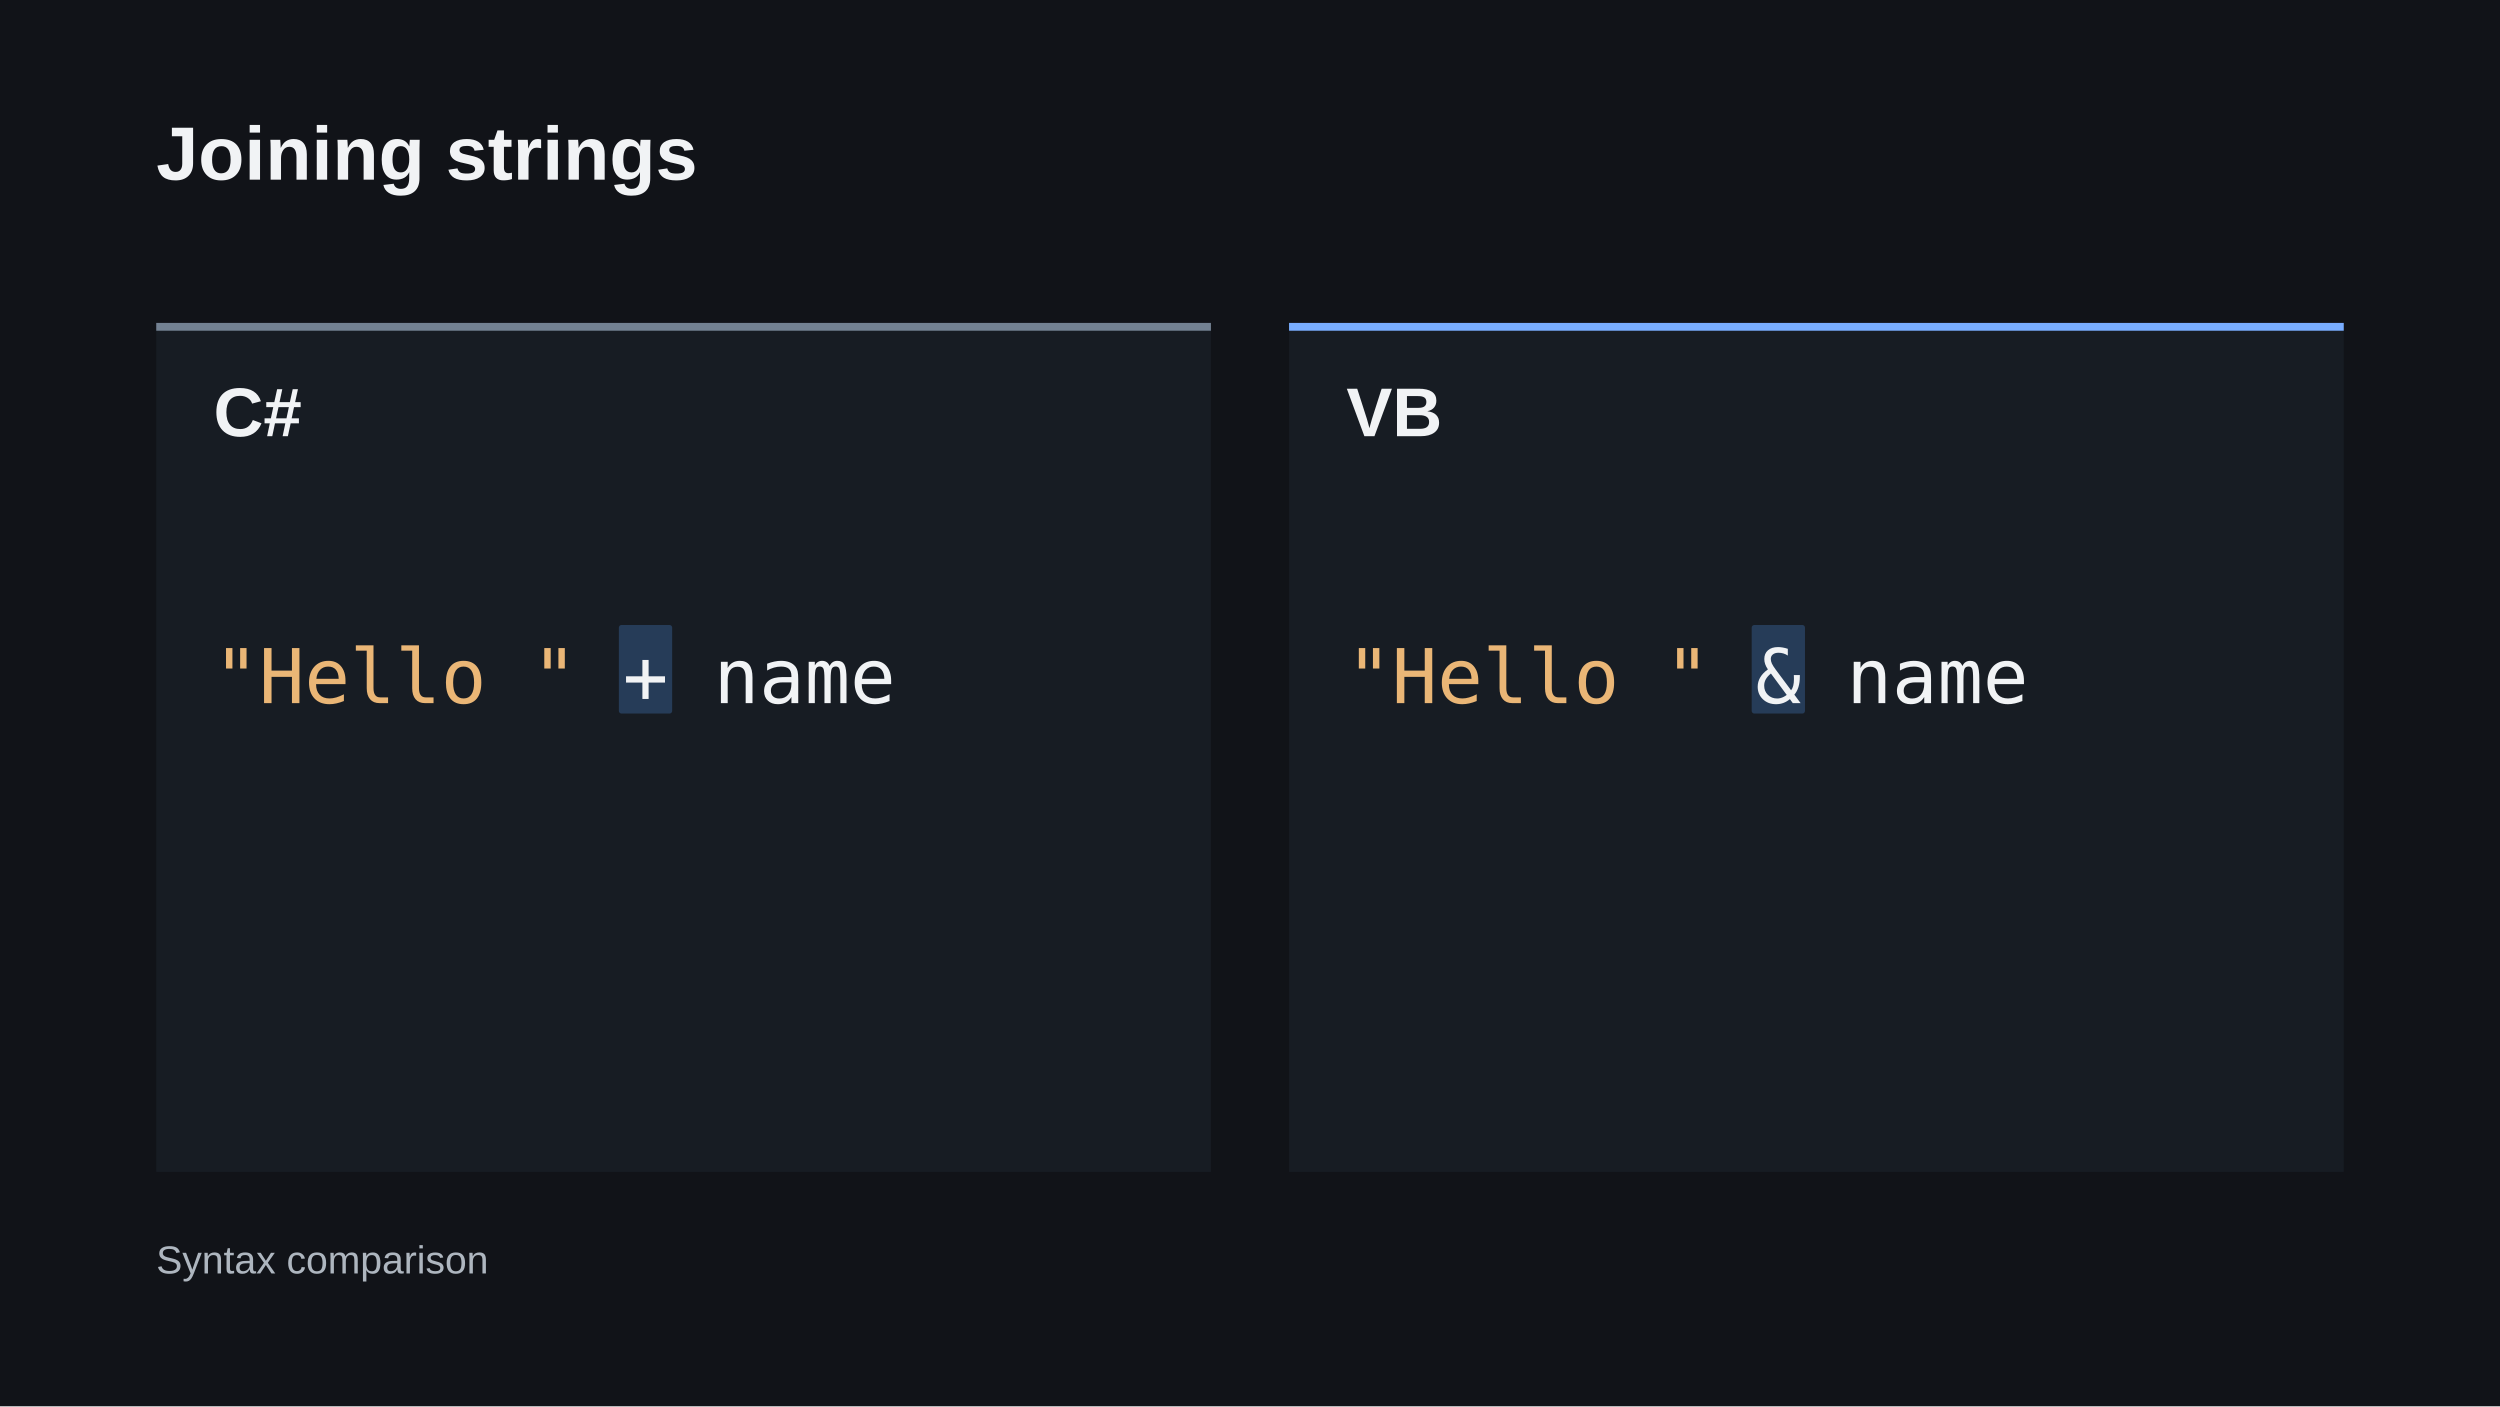
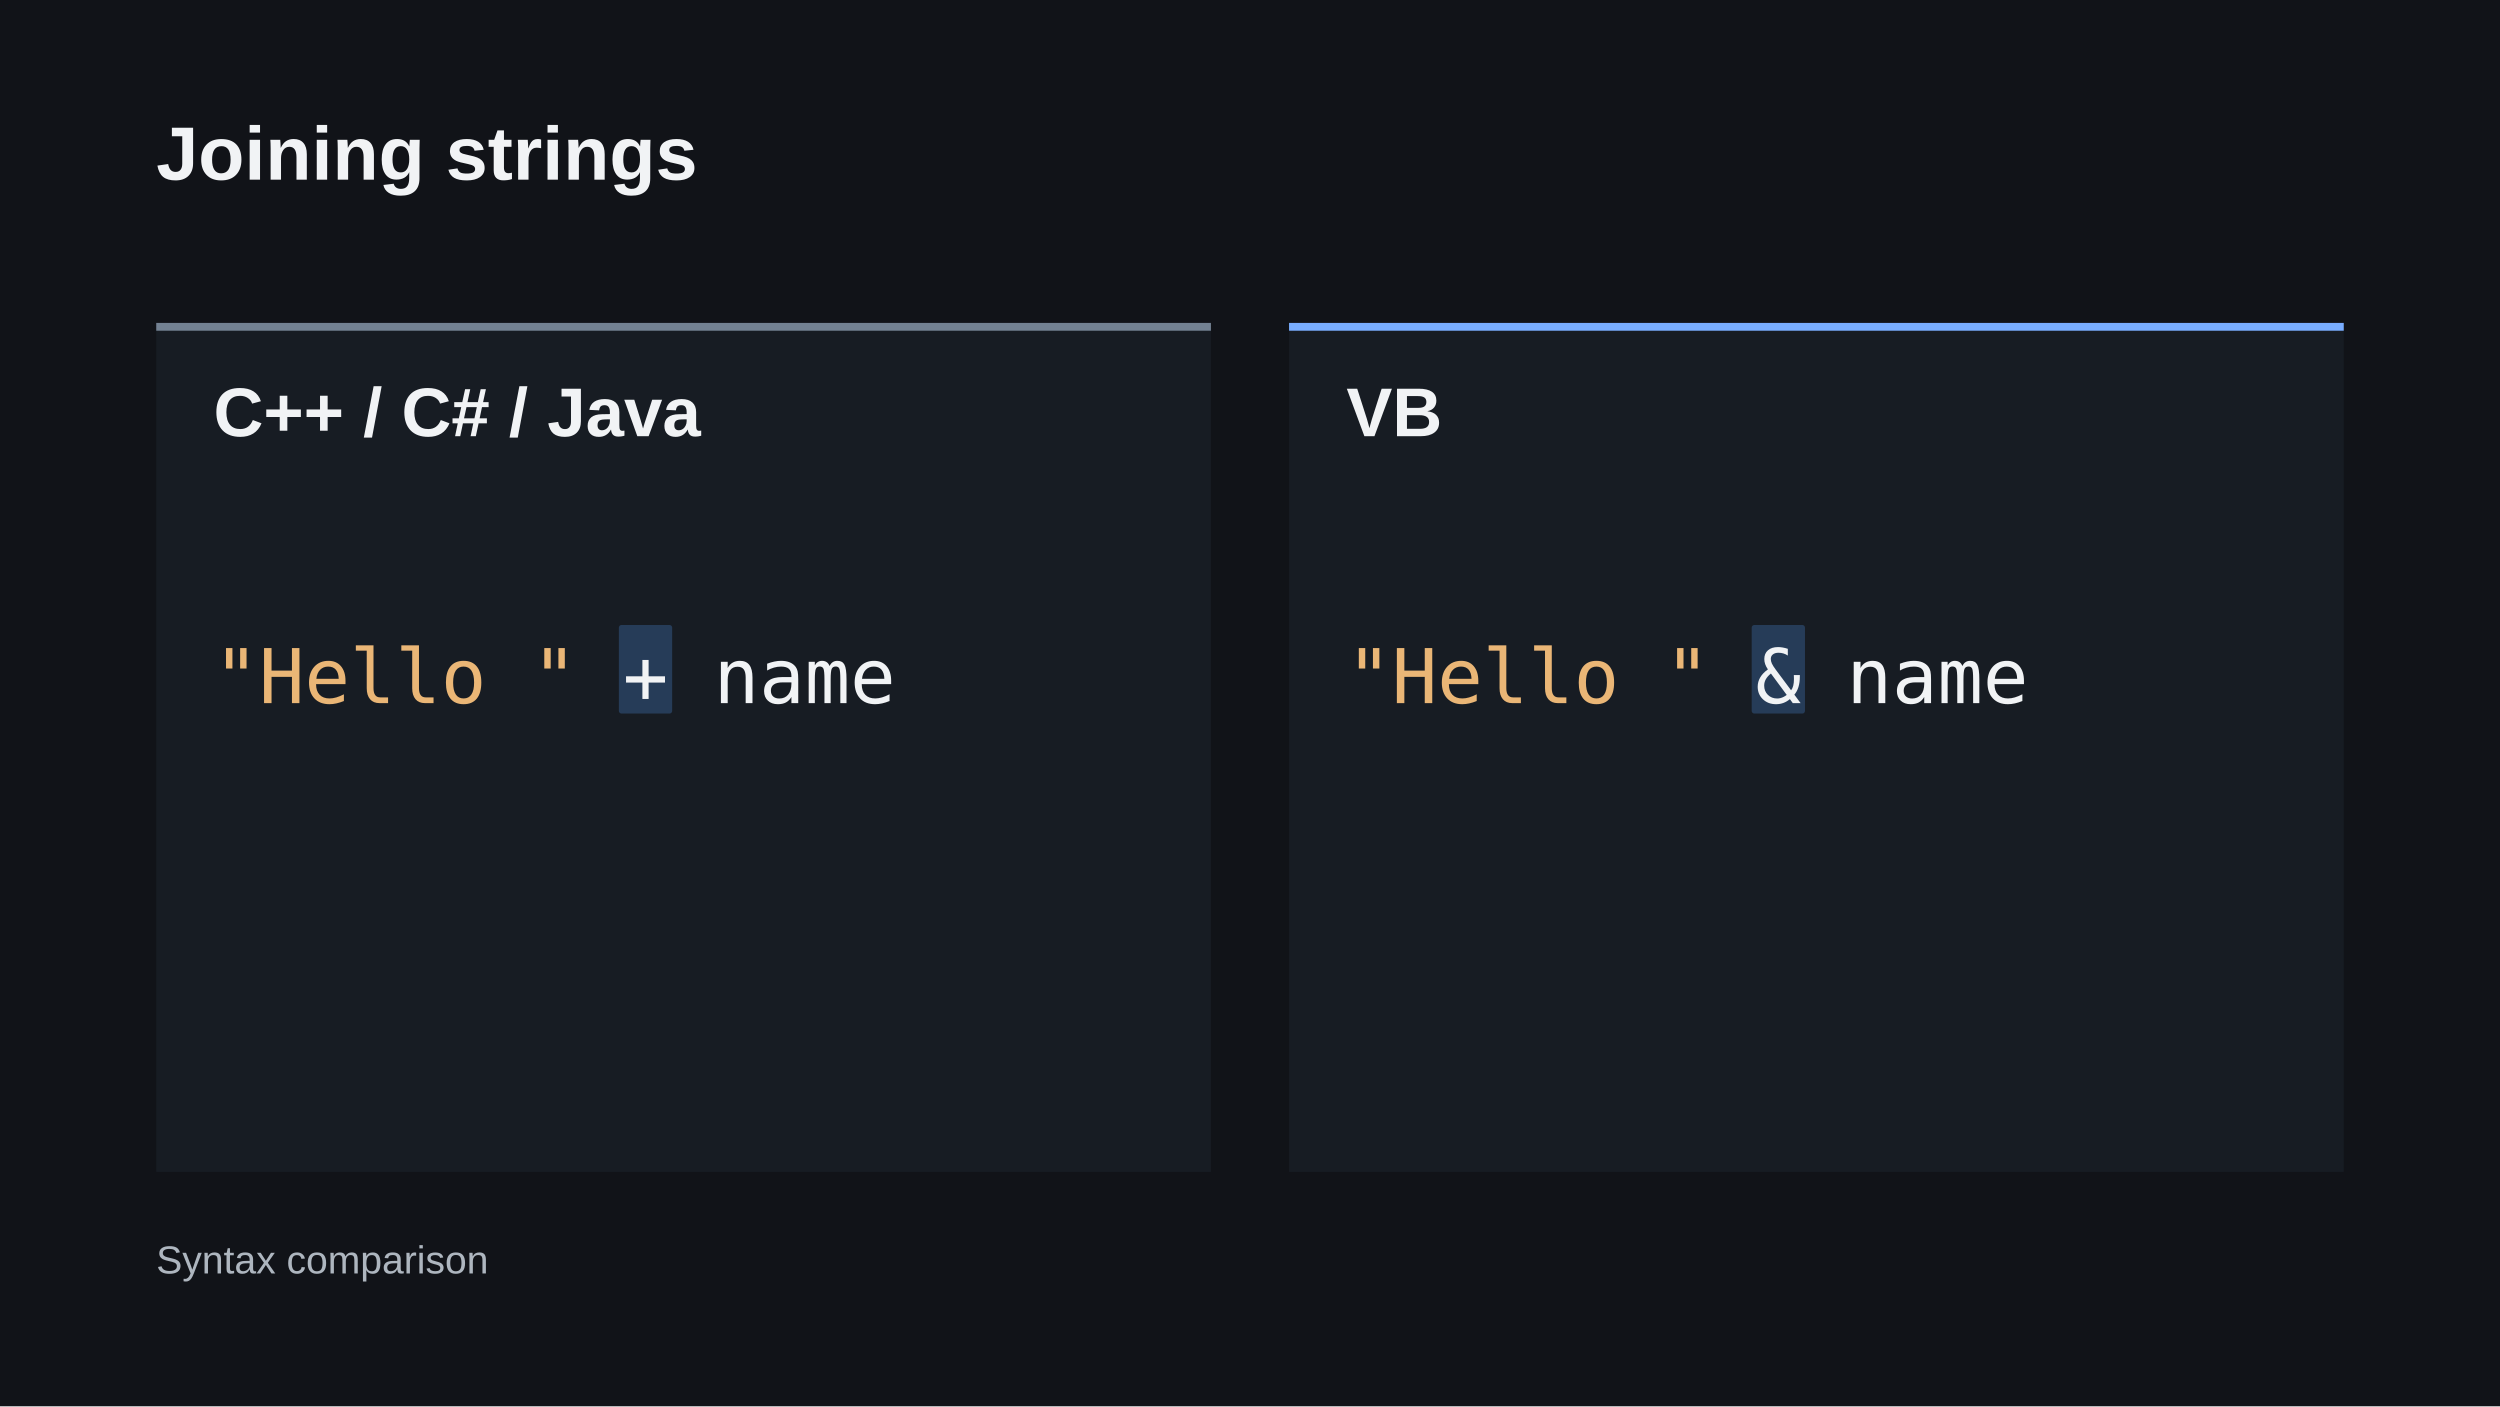
<svg xmlns="http://www.w3.org/2000/svg" width="1920" height="1080" viewBox="0 0 1920 1080" role="img">
  <defs>
    <pattern id="back" width="12" height="12" patternUnits="userSpaceOnUse">
      <path d="M0 6L6 0L12 6L6 12Z" fill="none" stroke="#8fa1c5" stroke-width="1" />
    </pattern>
    <pattern id="felt" width="10" height="10" patternUnits="userSpaceOnUse">
      <path d="M1 2h1M6 7h1" stroke="#ffffff" stroke-opacity=".035" />
    </pattern>
  </defs>
  <rect x="0.00" y="0.00" width="1920.00" height="1080.00" rx="0" fill="#111318" />
  <text x="120.00" y="138.00" font-family="Liberation Sans" font-size="58" font-weight="700" fill="#f1f3f5" text-anchor="start" opacity="1" xml:space="preserve">Joining strings</text>
  <rect x="120.00" y="248.00" width="810.00" height="652.00" rx="0" fill="#171c23" />
  <rect x="120.00" y="248.00" width="810.00" height="6.00" rx="0" fill="#738192" />
-   <text x="164.00" y="335.00" font-family="Liberation Sans" font-size="53" font-weight="700" fill="#f1f3f5" text-anchor="start" opacity="1" xml:space="preserve">C#</text>
+   <text x="164.00" y="335.00" font-family="Liberation Sans" font-size="53" font-weight="700" fill="#f1f3f5" text-anchor="start" opacity="1" xml:space="preserve">C++ / C# / Java</text>
  <rect x="475.30" y="480.00" width="40.92" height="68.00" rx="2" fill="#263c58" />
  <text x="164.00" y="540.00" font-family="DejaVu Sans Mono" font-size="58" font-weight="400" fill="#eab676" text-anchor="start" opacity="1" xml:space="preserve">"Hello "</text>
  <text x="443.38" y="540.00" font-family="DejaVu Sans Mono" font-size="58" font-weight="400" fill="#f1f3f5" text-anchor="start" opacity="1" xml:space="preserve"> + </text>
  <text x="548.14" y="540.00" font-family="DejaVu Sans Mono" font-size="58" font-weight="400" fill="#f1f3f5" text-anchor="start" opacity="1" xml:space="preserve">name</text>
  <rect x="990.00" y="248.00" width="810.00" height="652.00" rx="0" fill="#171c23" />
  <rect x="990.00" y="248.00" width="810.00" height="6.00" rx="0" fill="#79adff" />
  <text x="1034.00" y="335.00" font-family="Liberation Sans" font-size="53" font-weight="700" fill="#f1f3f5" text-anchor="start" opacity="1" xml:space="preserve">VB</text>
  <rect x="1345.30" y="480.00" width="40.92" height="68.00" rx="2" fill="#263c58" />
  <text x="1034.00" y="540.00" font-family="DejaVu Sans Mono" font-size="58" font-weight="400" fill="#eab676" text-anchor="start" opacity="1" xml:space="preserve">"Hello "</text>
  <text x="1313.38" y="540.00" font-family="DejaVu Sans Mono" font-size="58" font-weight="400" fill="#f1f3f5" text-anchor="start" opacity="1" xml:space="preserve"> &amp; </text>
  <text x="1418.14" y="540.00" font-family="DejaVu Sans Mono" font-size="58" font-weight="400" fill="#f1f3f5" text-anchor="start" opacity="1" xml:space="preserve">name</text>
  <text x="120.00" y="978.00" font-family="Liberation Sans" font-size="30" font-weight="400" fill="#aeb6bf" text-anchor="start" opacity="1" xml:space="preserve">Syntax comparison</text>
</svg>
